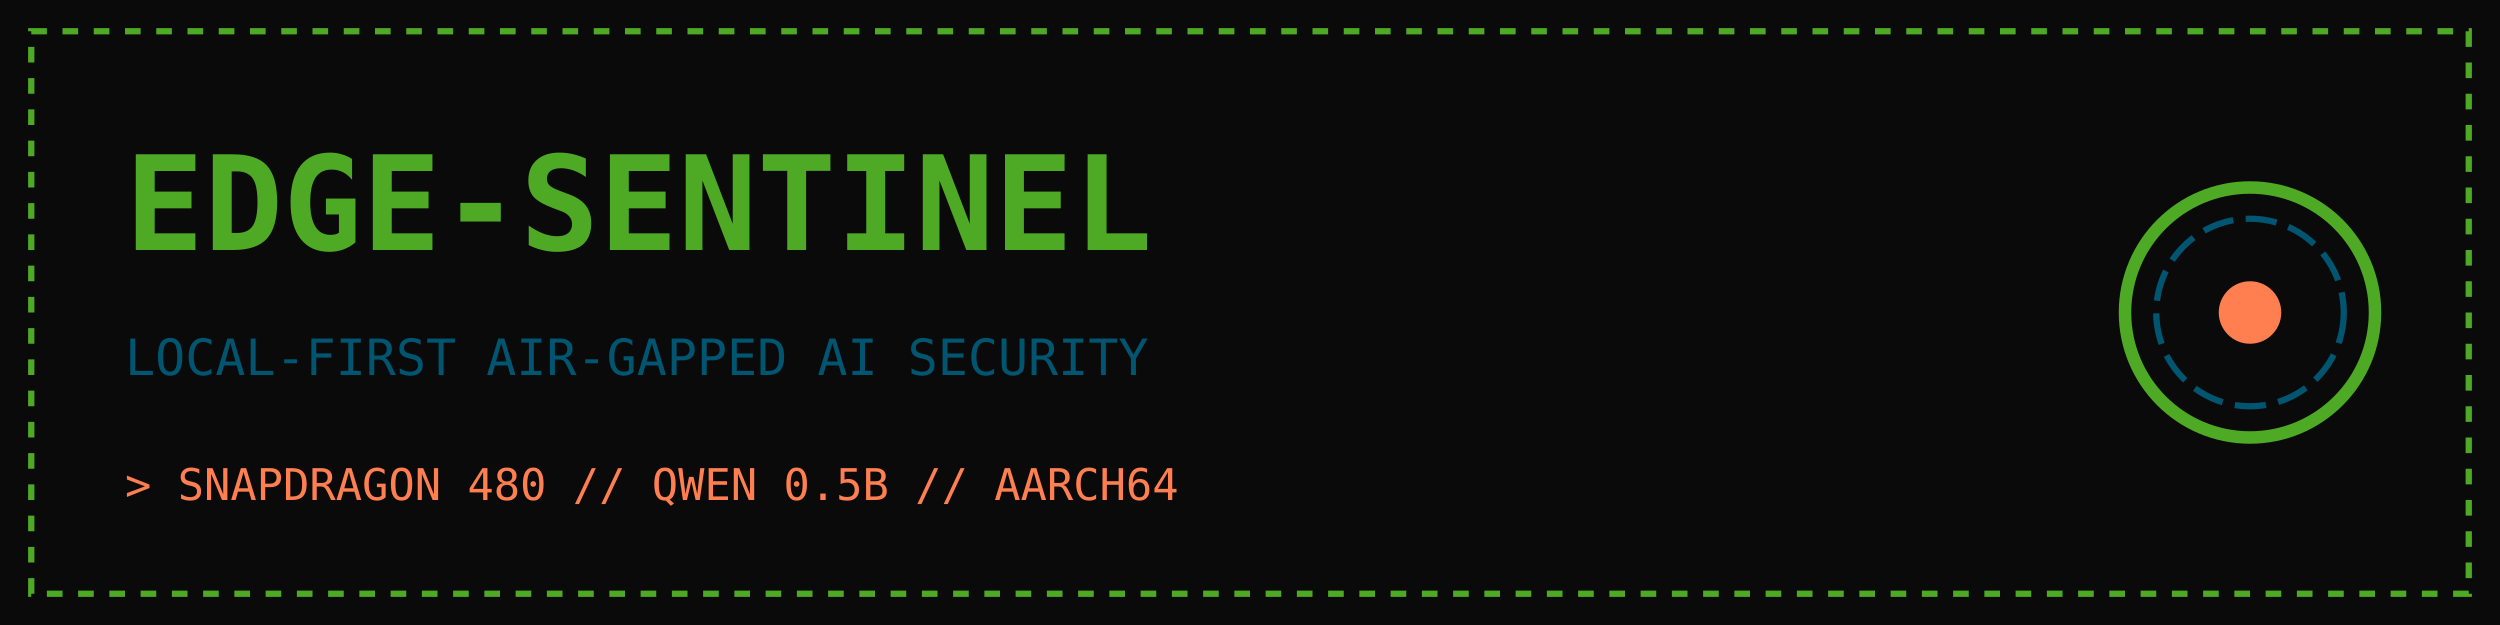
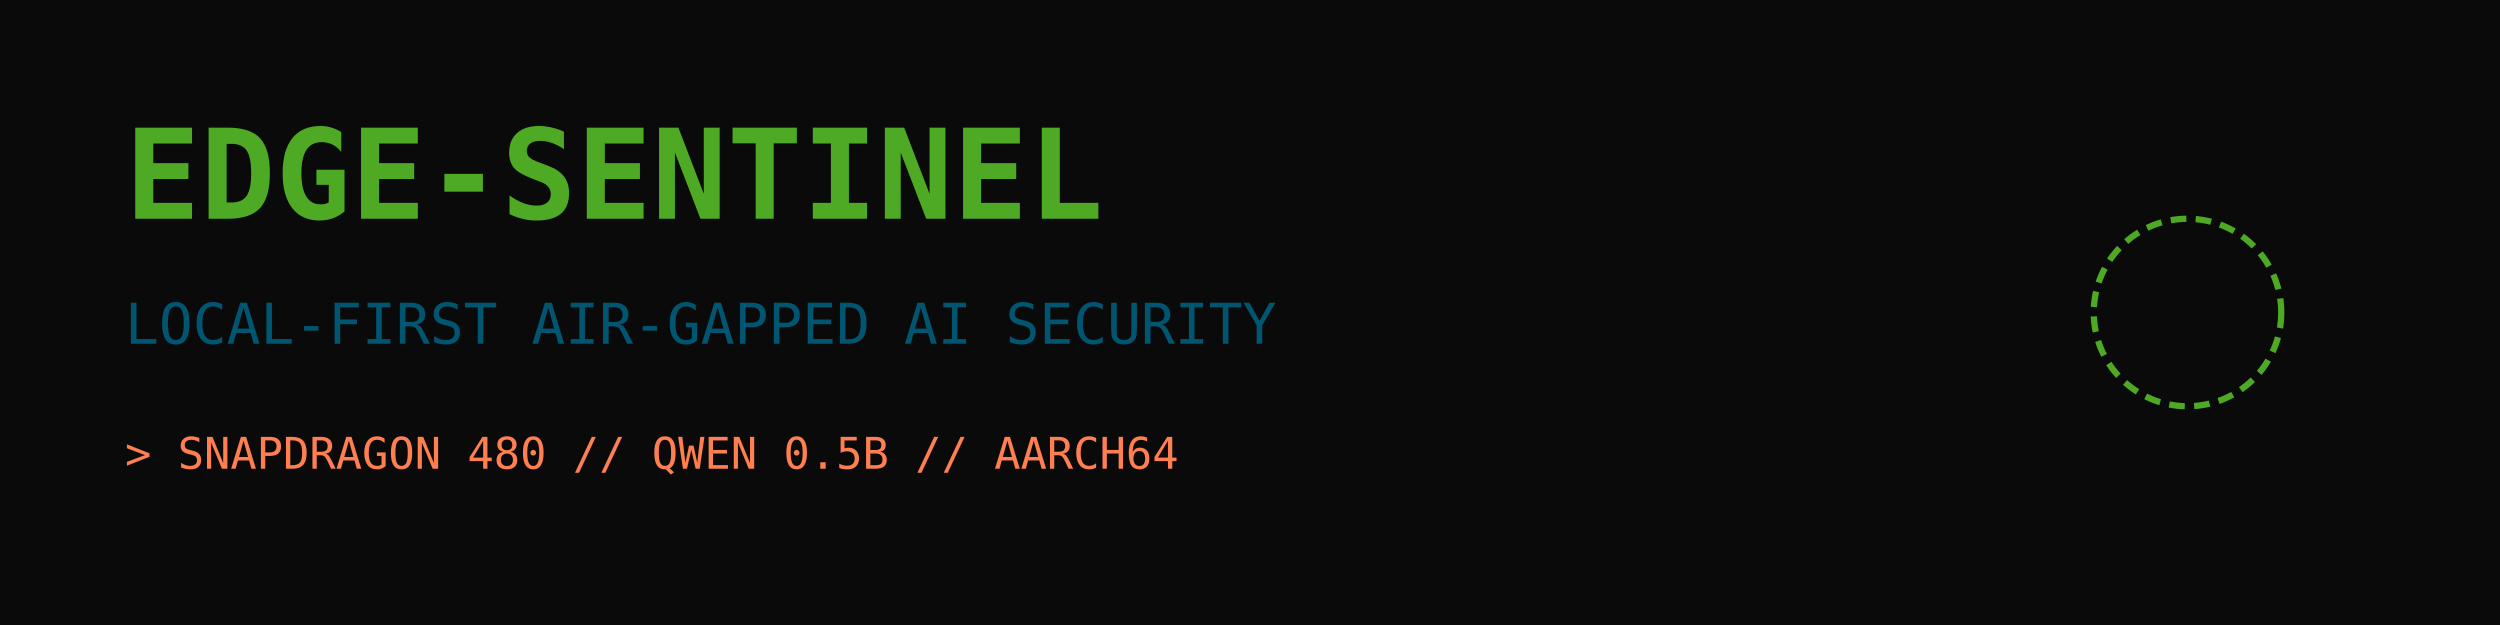
<svg xmlns="http://www.w3.org/2000/svg" width="800" height="200">
  <rect width="100%" height="100%" fill="#0a0a0a" />
-   <rect x="10" y="10" width="780" height="180" fill="none" stroke="#4EAA25" stroke-width="2" stroke-dasharray="5,5" />
-   <text x="40" y="80" font-family="monospace" font-size="42" fill="#4EAA25" font-weight="bold">EDGE-SENTINEL</text>
-   <text x="40" y="120" font-family="monospace" font-size="16" fill="#005571">LOCAL-FIRST AIR-GAPPED AI SECURITY</text>
-   <text x="40" y="160" font-family="monospace" font-size="14" fill="#FF7F50">&gt; SNAPDRAGON 480 // QWEN 0.5B // AARCH64</text>
-   <circle cx="720" cy="100" r="40" fill="none" stroke="#4EAA25" stroke-width="4" />
-   <circle cx="720" cy="100" r="30" fill="none" stroke="#005571" stroke-width="2" stroke-dasharray="10,4" />
-   <circle cx="720" cy="100" r="10" fill="#FF7F50" />
+   <text x="40" y="70" font-family="monospace" font-size="40" fill="#4EAA25" font-weight="bold">EDGE-SENTINEL</text>
+   <text x="40" y="110" font-family="monospace" font-size="18" fill="#005571">LOCAL-FIRST AIR-GAPPED AI SECURITY</text>
+   <text x="40" y="150" font-family="monospace" font-size="14" fill="#FF7F50">&gt; SNAPDRAGON 480 // QWEN 0.5B // AARCH64</text>
+   <circle cx="700" cy="100" r="30" fill="none" stroke="#4EAA25" stroke-width="2" stroke-dasharray="5,3" />
</svg>
